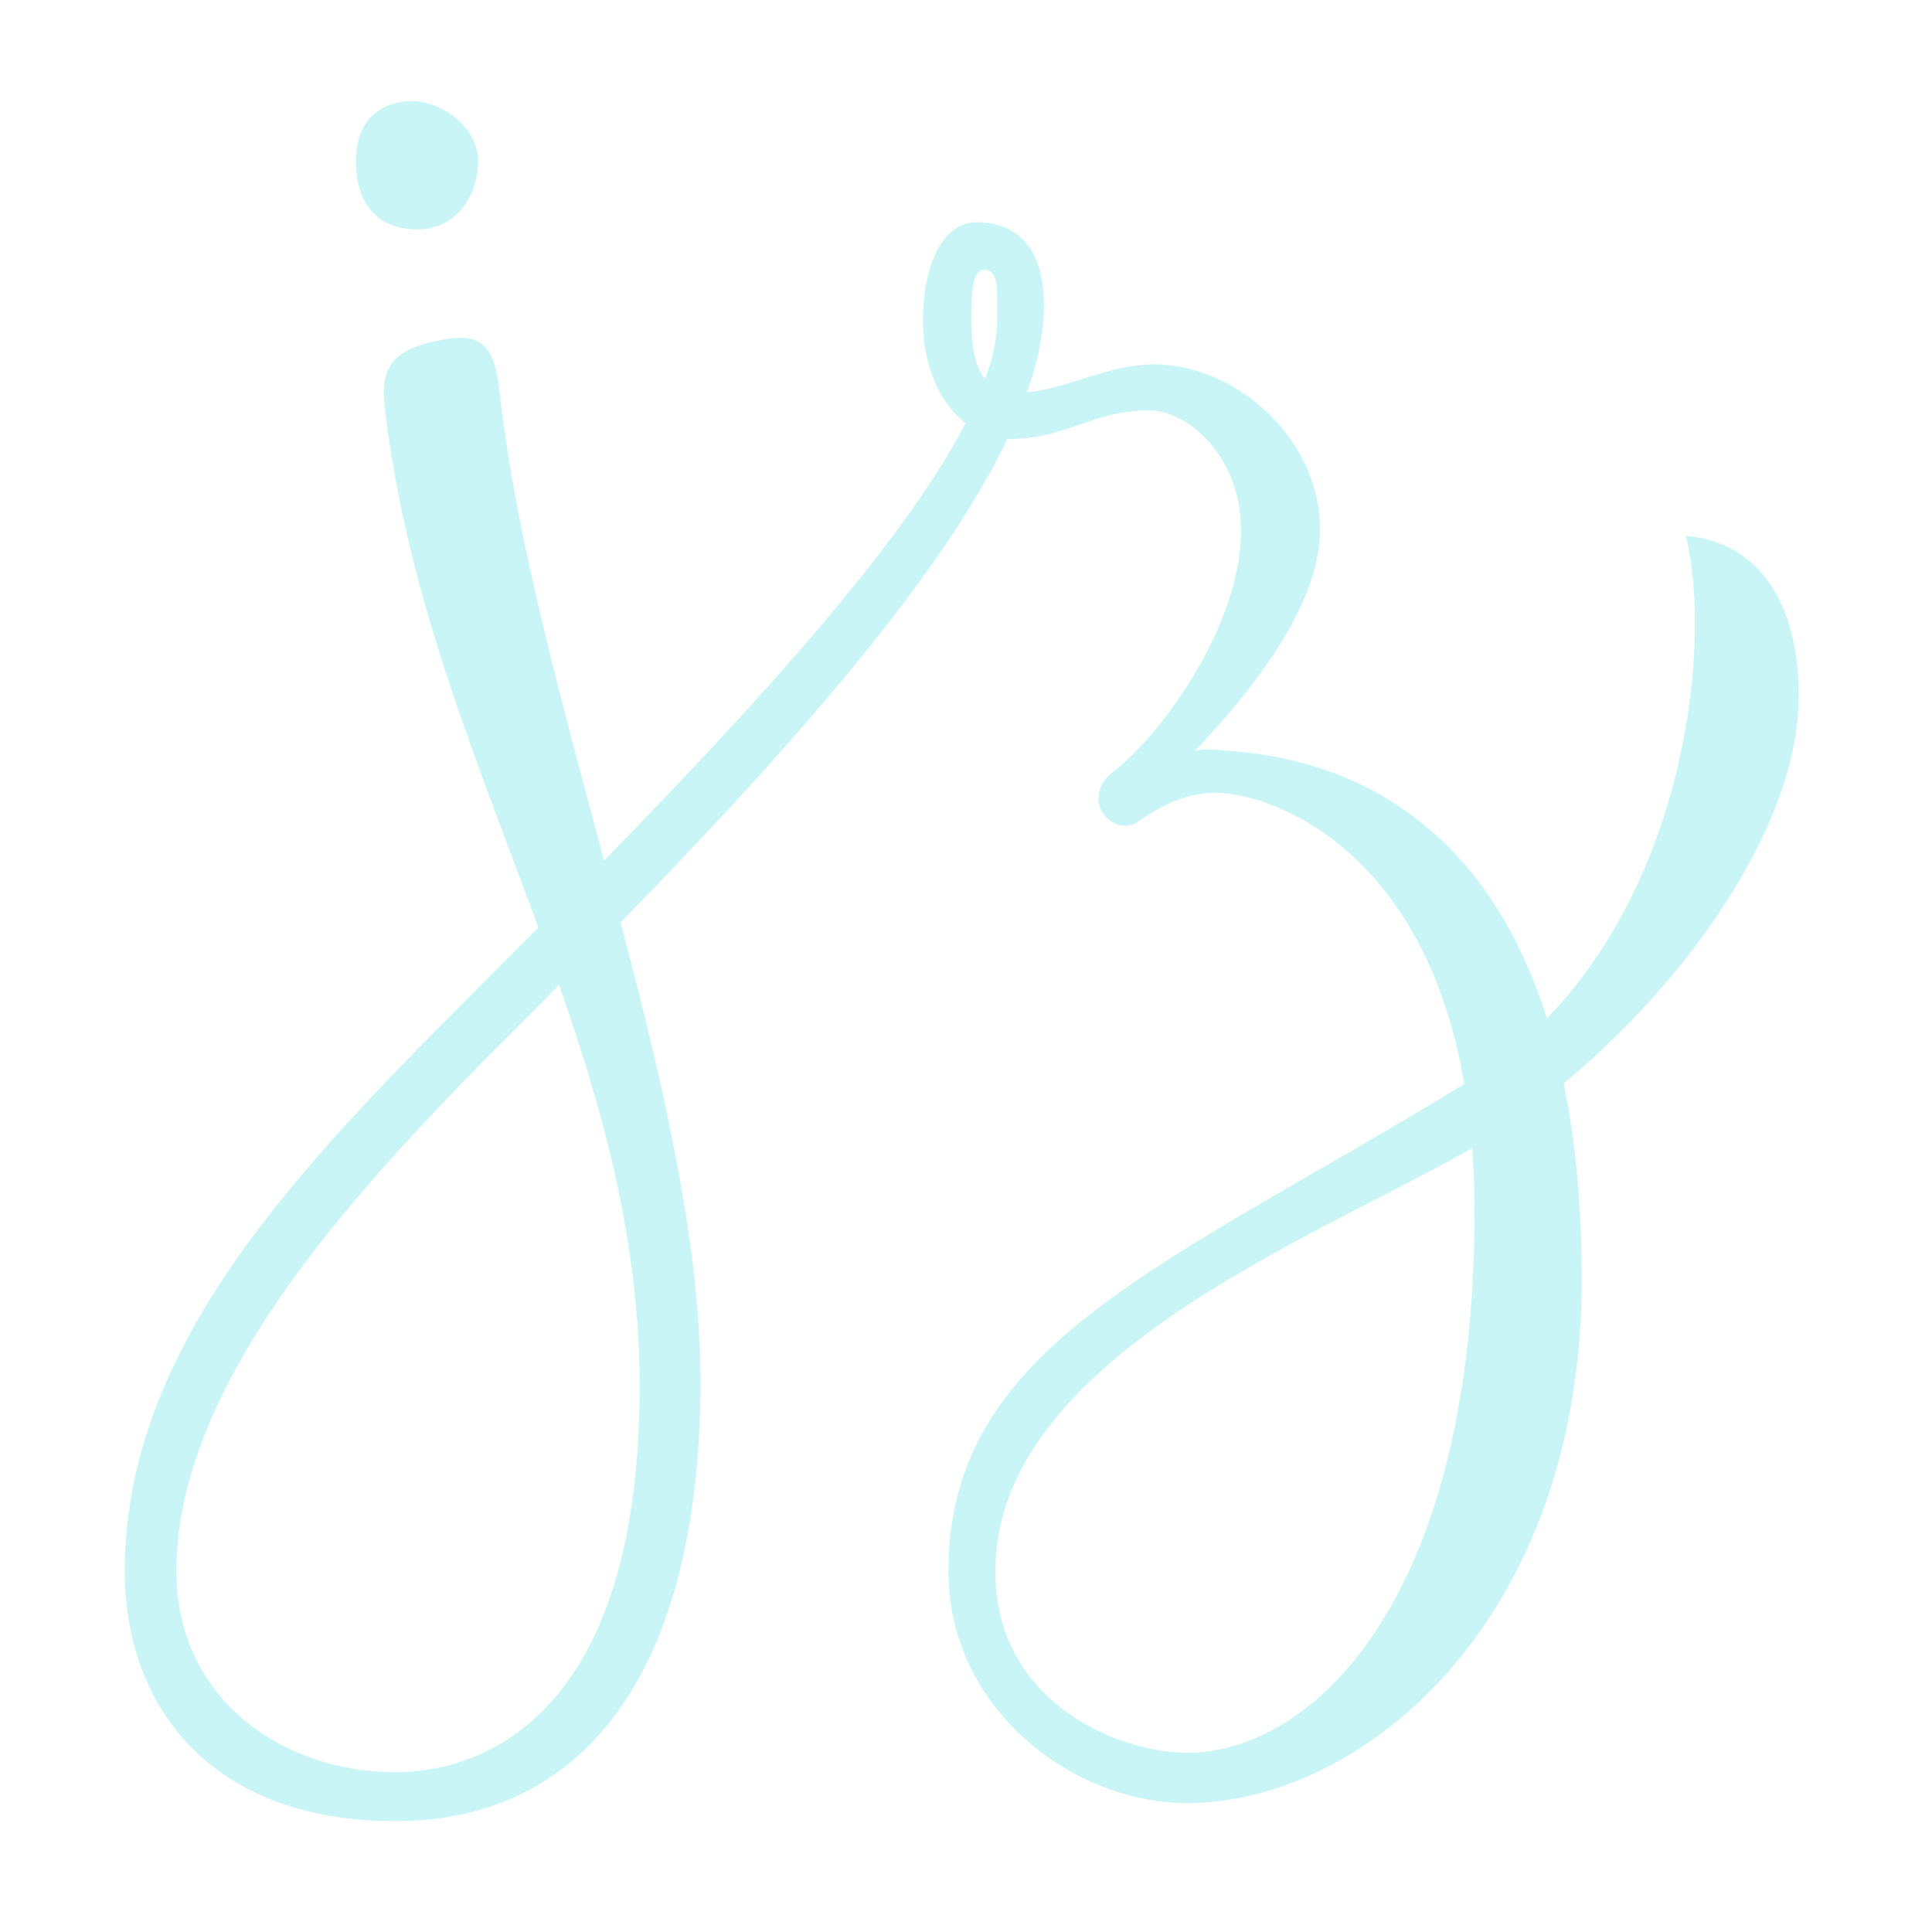
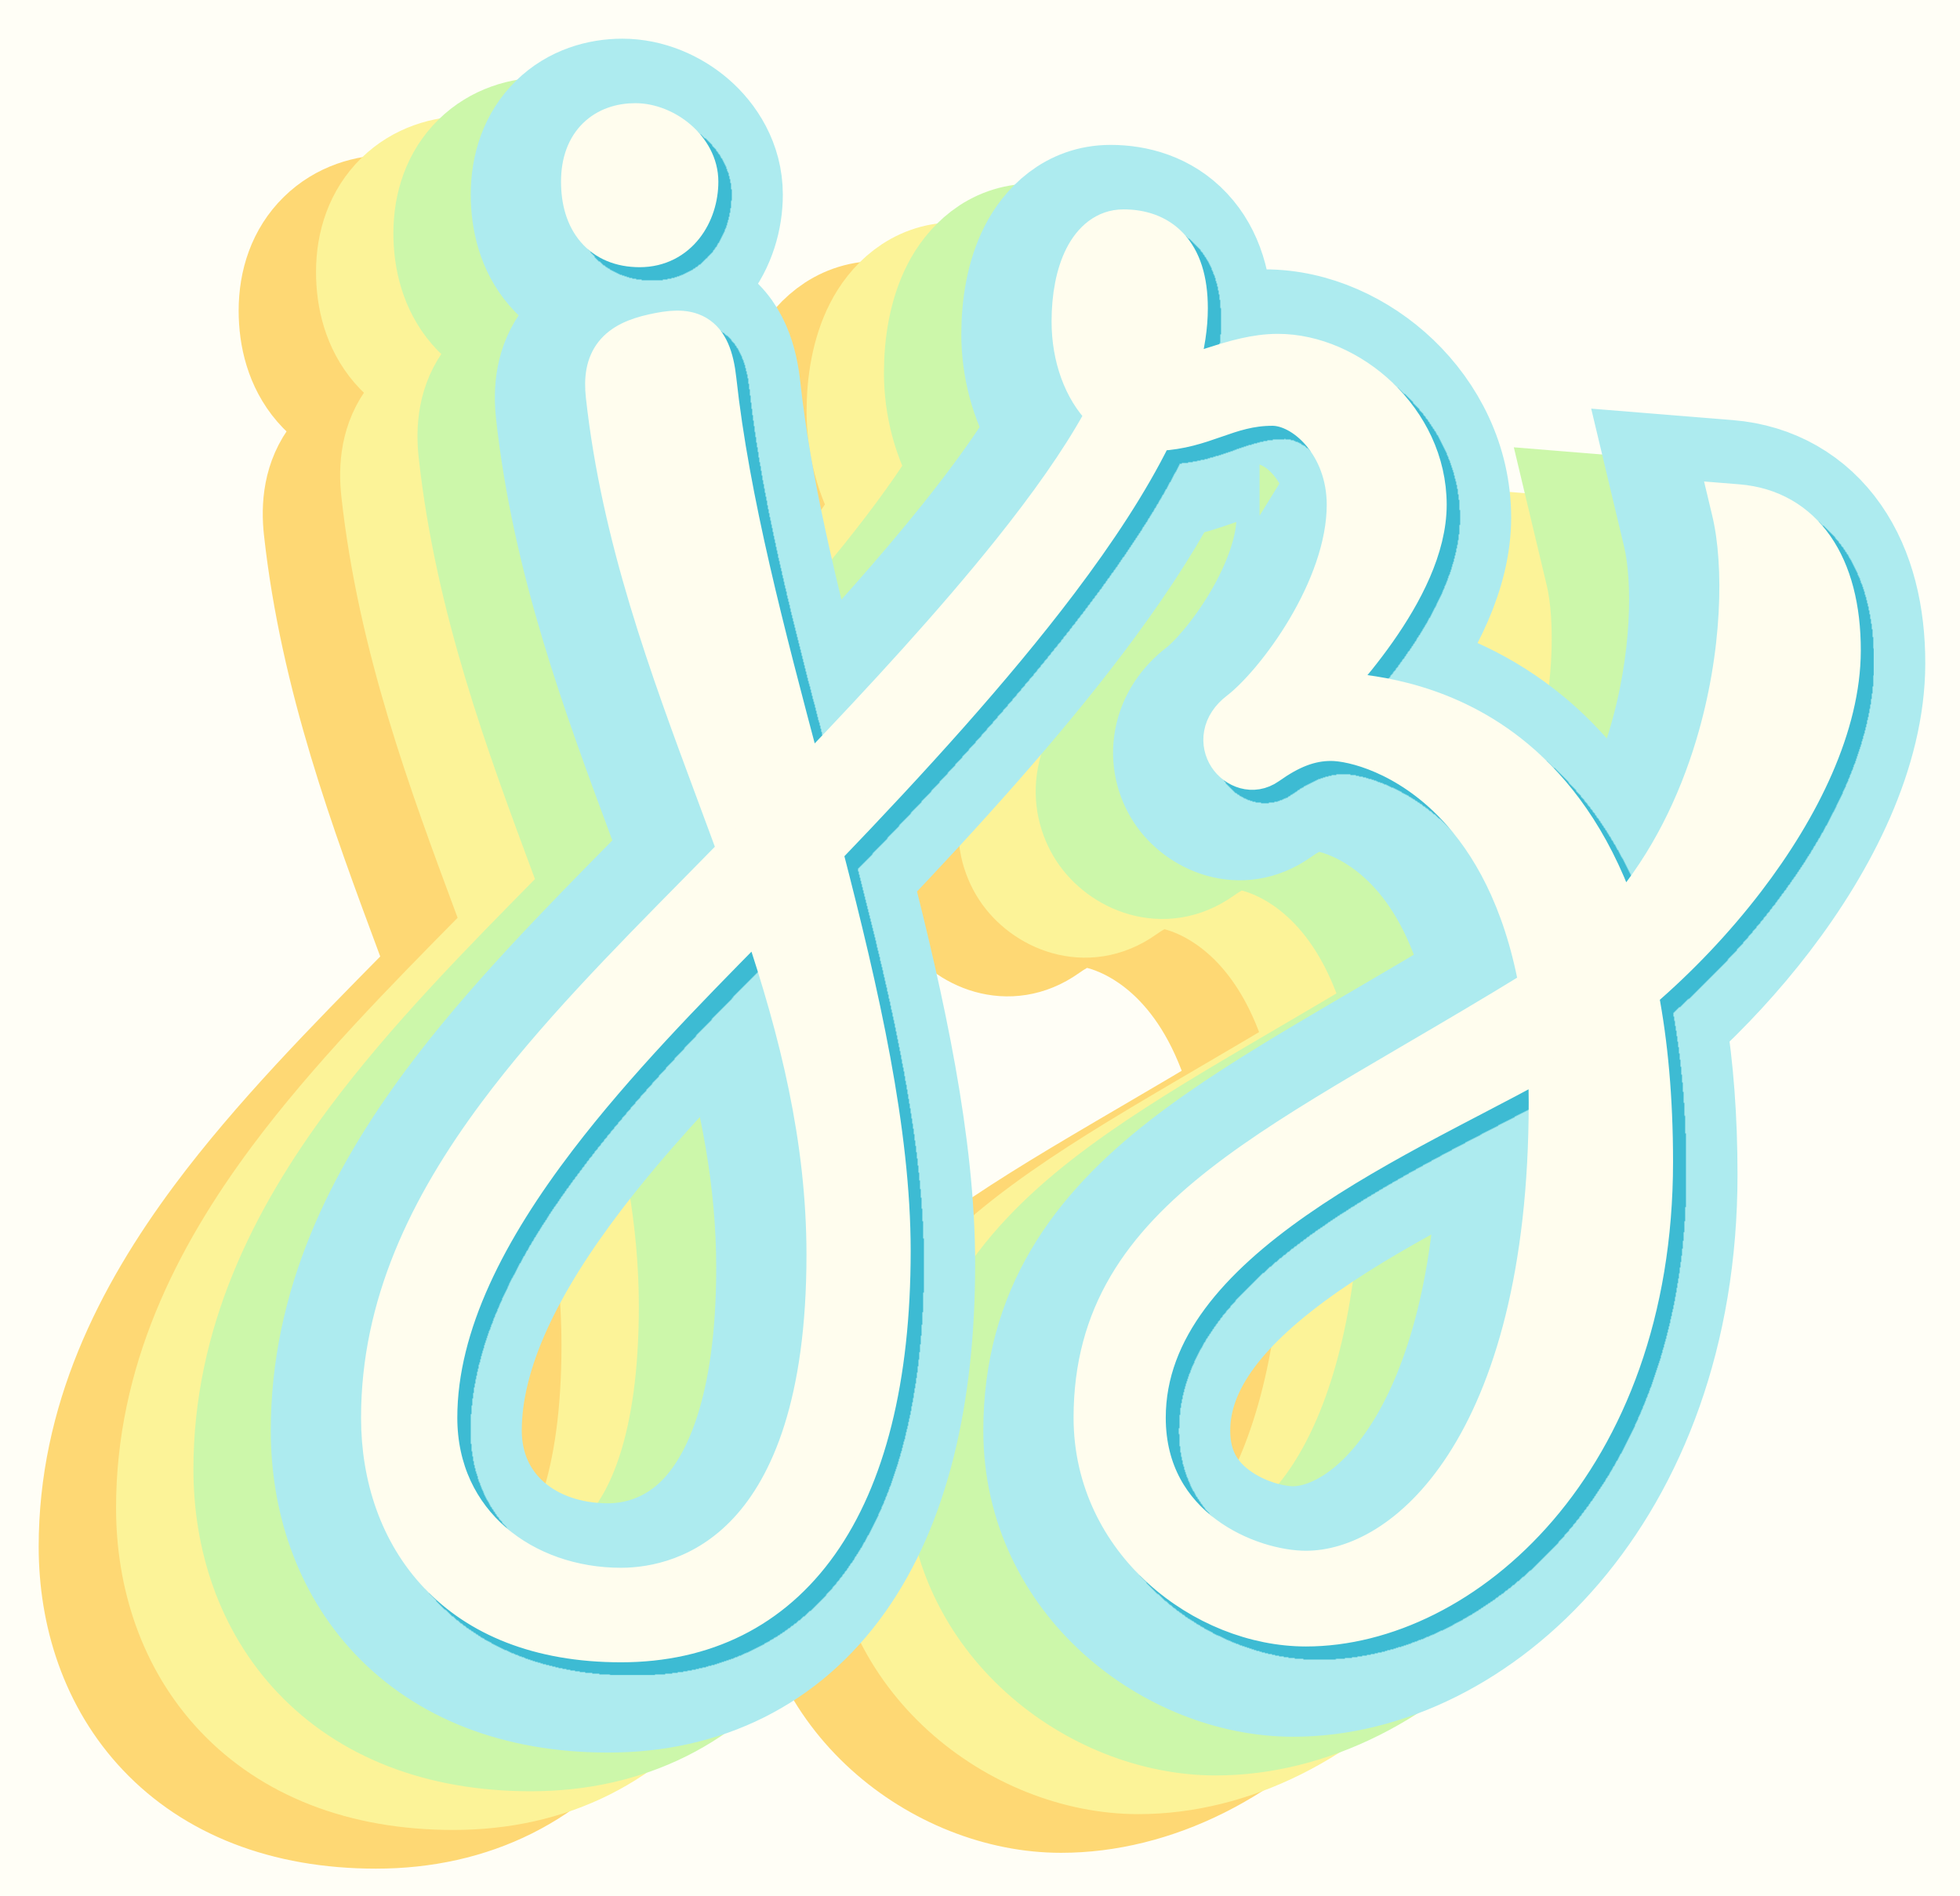
- <svg xmlns="http://www.w3.org/2000/svg" width="512px" height="512px" viewBox="0 0 512 512" version="1.1">
-   <defs />
-   <g id="monogram-v2-512" stroke="none" stroke-width="1" fill="none" fill-rule="evenodd">
-     <path d="M132.268,102.882 C141.406,185.637 185.633,288.766 185.633,366.046 C185.633,443.326 154.605,482.63 104.793,482.63 C54.981,482.63 33.063,451.299 33.063,416.462 C33.063,349.689 90.336,298.8 143.895,244.551 C201.685,186.015 264.278,119.994 264.278,84.798 C264.278,75.647 264.697,71.513 260.537,71.513 C257.68,71.513 257.394,78.658 257.394,85.01 C257.394,98.26 261.217,104.05 269.982,104.05 C281.001,104.05 292.871,96.554 306.023,96.554 C327.02,96.554 349.834,115.774 349.834,140.429 C349.834,165.084 321.918,193.682 312.708,203.029 C301.459,214.444 301.155,199.752 310.023,199.59 C318.891,199.428 316.011,198.166 323.127,198.752 C340.317,200.169 419.174,203.875 419.174,339.112 C419.174,429.656 361.037,477.843 314.629,477.843 C284.227,477.843 251.334,452.823 251.334,416.462 C251.334,356.119 308.886,335.73 388.965,286.723 C444.638,252.652 454.7,174.774 446.79,142.029 C465.623,143.534 476.736,159.331 476.691,184.516 C476.612,228.3 428.734,282.453 389.257,304.773 C346.328,329.044 263.774,360.609 263.774,416.462 C263.774,451.196 296.439,464.5 314.629,464.5 C347.111,464.5 390.761,425.093 390.761,321.107 C390.761,226.935 336.731,210.092 322.301,210.092 C315.16,210.092 308.862,212.689 301.869,217.585 C294.877,222.48 285.59,211.597 295.219,204.338 C306.676,195.701 328.887,166.649 328.887,140.429 C328.887,121.389 315.172,108.752 304.357,108.752 C289.743,108.752 282.393,116.346 267.587,116.346 C255.021,116.346 244.599,103.377 244.599,85.01 C244.599,70.295 249.744,58.915 258.73,58.915 C268.481,58.915 276.663,64.384 276.663,81.001 C276.663,125.852 213.176,195.254 152.253,256.9 C110.189,299.463 46.748,358.344 46.748,416.462 C46.748,449.98 74.621,469.65 104.793,469.65 C125.998,469.65 169.513,456.909 169.513,367.214 C169.513,274.662 112.318,200.586 101.893,107.249 C100.768,97.181 104.629,92.748 115.05,90.481 C125.211,88.27 130.73,88.958 132.268,102.882 Z" id="Path-5" fill="#CAF5F7" fill-rule="nonzero" />
-     <path d="M126.717,42.732 C126.717,33.86 117.33,26.804 109.172,26.804 C101.015,26.804 94.321,31.681 94.321,42.732 C94.321,53.783 99.947,60.8 110.519,60.8 C121.091,60.8 126.717,51.604 126.717,42.732 Z" id="Path-6" fill="#CAF5F7" />
+ <svg xmlns="http://www.w3.org/2000/svg" width="152" height="147" viewBox="0 0 152 147" fill="none">
+   <rect width="152" height="147" fill="#FFFEF6" />
+   <path d="M116.06 45.562L110.568 45.117L111.846 50.476C112.652 53.853 112.613 60.216 110.624 66.821C109.837 69.433 108.774 71.99 107.402 74.355C105.519 70.891 103.251 68.211 100.783 66.152C97.288 63.235 93.609 61.764 90.597 60.998C90.611 60.979 90.624 60.959 90.638 60.94C92.79 57.883 95.192 53.602 95.192 49.138C95.192 44.72 93.175 40.908 90.409 38.255C87.677 35.634 83.947 33.887 80.101 33.887C78.874 33.887 77.707 34.071 76.664 34.313C76.667 34.174 76.669 34.036 76.669 33.898C76.669 31.174 76.007 28.619 74.245 26.736C72.446 24.812 70.107 24.235 68.129 24.235C64.94 24.235 62.925 26.377 61.921 28.354C60.932 30.301 60.551 32.657 60.551 34.926C60.551 37.497 61.235 40.176 62.563 42.352C61.058 44.842 59.052 47.62 56.658 50.612C53.337 54.763 49.382 59.188 45.199 63.655C42.934 55 40.919 46.677 40.091 39.076C39.877 37.115 39.271 34.372 36.769 32.913C35.571 32.214 34.348 32.071 33.408 32.085C32.495 32.099 31.607 32.266 30.894 32.423C29.277 32.78 27.26 33.476 25.859 35.245C24.384 37.107 24.253 39.292 24.449 41.068C25.712 52.527 29.566 62.894 33.185 72.629C33.5 73.477 33.814 74.32 34.124 75.159C33.644 75.646 33.163 76.134 32.68 76.624C27.072 82.309 21.3 88.162 16.736 94.288C11.152 101.786 7 110.162 7 119.925C7 125.196 8.642 130.497 12.448 134.511C16.3 138.574 21.966 140.893 29.159 140.893C36.678 140.893 43.048 137.81 47.384 131.689C51.587 125.756 53.624 117.345 53.624 106.996C53.624 97.748 51.339 87.298 48.699 76.972C54.899 70.475 61.01 63.71 65.895 57.25C68.58 53.7 70.95 50.169 72.775 46.761C74.191 46.523 75.349 46.118 76.269 45.797L76.361 45.766C77.764 45.276 78.578 45.015 79.68 45.015C79.653 45.015 79.656 45.016 79.682 45.025C79.782 45.057 80.223 45.202 80.766 45.84C81.372 46.55 81.889 47.666 81.889 49.138C81.889 51.483 80.868 54.299 79.276 56.982C77.682 59.669 75.865 61.641 74.939 62.348C73.68 63.309 72.728 64.649 72.421 66.281C72.12 67.883 72.513 69.404 73.279 70.579C74.716 72.783 78.198 74.432 81.364 72.187C82.74 71.211 83.533 71.003 84.222 71.003C84.925 71.003 88.214 71.612 91.352 74.93C93.241 76.928 95.191 80.04 96.388 84.849C93.826 86.399 91.374 87.834 89.018 89.213C87.669 90.002 86.352 90.773 85.063 91.538C80.835 94.043 76.922 96.469 73.617 99.044C66.856 104.312 62.257 110.534 62.257 119.925C62.257 131.806 72.738 139.666 82.28 139.666C96.786 139.666 112.746 124.926 112.746 100.089C112.746 95.705 112.439 91.783 111.878 88.278C114.486 85.898 116.976 83.206 119.156 80.36C123.65 74.492 127.295 67.354 127.307 60.451C127.314 56.694 126.506 53.181 124.599 50.437C122.612 47.576 119.625 45.85 116.06 45.562ZM96.897 98.117C97.106 98.008 97.315 97.899 97.524 97.79C97.223 109.315 94.69 116.972 91.642 121.685C88.386 126.718 84.7 128.244 82.28 128.244C80.794 128.244 78.422 127.643 76.504 126.215C74.734 124.899 73.406 122.948 73.406 119.925C73.406 114.871 77.101 110.312 83.502 105.848C86.594 103.691 90.057 101.737 93.505 99.9C94.627 99.302 95.769 98.706 96.897 98.117ZM27.005 100.397C30.446 95.89 34.458 91.598 38.361 87.586C40.265 94.03 41.543 100.474 41.543 107.296C41.543 118.214 38.927 123.645 36.432 126.335C33.967 128.992 31.07 129.564 29.159 129.564C23.138 129.564 18.465 125.762 18.465 119.925C18.465 113.83 21.799 107.216 27.005 100.397Z" fill="#FED874" stroke="#FED874" stroke-width="8" />
+   <path d="M38.709 24.084C38.709 21.501 37.369 19.452 35.878 18.163C34.406 16.89 32.392 16 30.267 16C28.444 16 26.409 16.561 24.816 18.12C23.195 19.706 22.508 21.855 22.508 24.084C22.508 26.122 23.017 28.321 24.52 30.07C26.099 31.909 28.316 32.718 30.608 32.718C33.259 32.718 35.408 31.496 36.8 29.734C38.12 28.064 38.709 26 38.709 24.084Z" fill="#FED874" stroke="#FED874" stroke-width="8" />
+   <path d="M122.06 42.562L116.568 42.117L117.846 47.476C118.652 50.853 118.613 57.216 116.624 63.821C115.837 66.433 114.774 68.99 113.402 71.355C111.519 67.891 109.251 65.211 106.783 63.152C103.288 60.235 99.609 58.764 96.597 57.998C96.611 57.979 96.624 57.959 96.638 57.94C98.79 54.883 101.192 50.602 101.192 46.138C101.192 41.72 99.175 37.908 96.409 35.255C93.677 32.634 89.947 30.887 86.101 30.887C84.874 30.887 83.707 31.071 82.664 31.313C82.667 31.174 82.669 31.036 82.669 30.898C82.669 28.174 82.007 25.619 80.245 23.736C78.446 21.812 76.107 21.235 74.129 21.235C70.94 21.235 68.924 23.377 67.921 25.354C66.932 27.301 66.551 29.657 66.551 31.926C66.551 34.497 67.235 37.176 68.564 39.352C67.058 41.842 65.052 44.62 62.658 47.612C59.337 51.763 55.382 56.188 51.199 60.655C48.934 52 46.919 43.677 46.091 36.076C45.877 34.115 45.271 31.372 42.769 29.913C41.571 29.214 40.348 29.071 39.408 29.085C38.495 29.099 37.607 29.266 36.894 29.423C35.277 29.78 33.26 30.476 31.859 32.245C30.384 34.107 30.253 36.292 30.449 38.068C31.712 49.527 35.566 59.894 39.185 69.629C39.5 70.477 39.814 71.32 40.124 72.159C39.644 72.646 39.163 73.134 38.68 73.624C33.072 79.309 27.3 85.162 22.736 91.288C17.152 98.786 13 107.162 13 116.925C13 122.196 14.642 127.497 18.448 131.511C22.3 135.574 27.966 137.893 35.159 137.893C42.678 137.893 49.048 134.81 53.384 128.688C57.587 122.756 59.624 114.345 59.624 103.996C59.624 94.748 57.339 84.298 54.699 73.972C60.899 67.475 67.01 60.71 71.895 54.25C74.58 50.7 76.95 47.169 78.775 43.761C80.191 43.523 81.349 43.118 82.269 42.797L82.361 42.766C83.764 42.276 84.578 42.015 85.68 42.015C85.653 42.015 85.656 42.016 85.682 42.025C85.782 42.057 86.223 42.202 86.766 42.84C87.372 43.55 87.889 44.666 87.889 46.138C87.889 48.483 86.868 51.299 85.276 53.982C83.682 56.669 81.865 58.641 80.939 59.348C79.68 60.309 78.728 61.649 78.421 63.281C78.12 64.883 78.513 66.404 79.279 67.579C80.716 69.783 84.198 71.432 87.364 69.187C88.74 68.211 89.533 68.003 90.222 68.003C90.925 68.003 94.214 68.612 97.352 71.93C99.241 73.928 101.191 77.04 102.388 81.849C99.826 83.399 97.375 84.834 95.018 86.213C93.669 87.002 92.352 87.773 91.063 88.538C86.835 91.043 82.922 93.469 79.617 96.044C72.856 101.312 68.257 107.534 68.257 116.925C68.257 128.805 78.738 136.666 88.28 136.666C102.786 136.666 118.746 121.926 118.746 97.089C118.746 92.705 118.439 88.783 117.878 85.278C120.486 82.898 122.976 80.206 125.156 77.36C129.65 71.492 133.295 64.354 133.307 57.451C133.314 53.694 132.506 50.181 130.599 47.437C128.612 44.576 125.625 42.85 122.06 42.562ZM102.897 95.117C103.106 95.008 103.315 94.899 103.524 94.79C103.223 106.315 100.69 113.972 97.642 118.685C94.386 123.718 90.7 125.244 88.28 125.244C86.794 125.244 84.422 124.643 82.504 123.215C80.734 121.899 79.406 119.948 79.406 116.925C79.406 111.871 83.101 107.312 89.502 102.848C92.594 100.691 96.057 98.737 99.505 96.9C100.627 96.302 101.769 95.706 102.897 95.117ZM33.005 97.397C36.446 92.89 40.458 88.598 44.361 84.586C46.265 91.03 47.543 97.474 47.543 104.295C47.543 115.214 44.927 120.645 42.432 123.335C39.967 125.992 37.07 126.564 35.159 126.564C29.138 126.564 24.465 122.762 24.465 116.925C24.465 110.83 27.799 104.216 33.005 97.397Z" fill="#FCF398" stroke="#FCF398" stroke-width="8" />
+   <path d="M44.709 21.084C44.709 18.501 43.369 16.452 41.878 15.163C40.406 13.89 38.392 13 36.267 13C34.444 13 32.409 13.562 30.816 15.12C29.195 16.706 28.508 18.855 28.508 21.084C28.508 23.122 29.017 25.321 30.52 27.07C32.099 28.909 34.316 29.718 36.608 29.718C39.259 29.718 41.408 28.496 42.8 26.734C44.12 25.064 44.709 23 44.709 21.084Z" fill="#FCF398" stroke="#FCF398" stroke-width="8" />
+   <path d="M128.06 39.562L122.568 39.117L123.846 44.476C124.652 47.853 124.613 54.216 122.624 60.821C121.837 63.434 120.774 65.99 119.402 68.355C117.519 64.891 115.251 62.211 112.783 60.152C109.288 57.235 105.609 55.764 102.597 54.998C102.611 54.979 102.624 54.959 102.638 54.94C104.79 51.883 107.192 47.602 107.192 43.138C107.192 38.72 105.175 34.908 102.409 32.255C99.677 29.634 95.947 27.887 92.101 27.887C90.874 27.887 89.707 28.071 88.664 28.313C88.667 28.174 88.669 28.036 88.669 27.898C88.669 25.174 88.007 22.619 86.245 20.736C84.446 18.812 82.107 18.235 80.129 18.235C76.94 18.235 74.924 20.377 73.921 22.354C72.932 24.301 72.551 26.657 72.551 28.926C72.551 31.497 73.235 34.176 74.564 36.352C73.058 38.842 71.052 41.62 68.658 44.612C65.337 48.763 61.382 53.188 57.199 57.655C54.934 49 52.919 40.677 52.091 33.076C51.877 31.115 51.271 28.372 48.769 26.913C47.571 26.214 46.348 26.071 45.408 26.085C44.495 26.099 43.607 26.266 42.894 26.423C41.277 26.78 39.26 27.476 37.859 29.245C36.383 31.107 36.253 33.292 36.449 35.068C37.712 46.527 41.566 56.894 45.185 66.629C45.5 67.477 45.814 68.32 46.124 69.159C45.644 69.646 45.163 70.134 44.68 70.624C39.072 76.309 33.3 82.162 28.736 88.288C23.152 95.786 19 104.162 19 113.925C19 119.196 20.642 124.497 24.448 128.511C28.3 132.574 33.966 134.893 41.159 134.893C48.678 134.893 55.048 131.81 59.384 125.688C63.587 119.756 65.624 111.345 65.624 100.996C65.624 91.748 63.339 81.298 60.699 70.972C66.899 64.475 73.01 57.71 77.895 51.25C80.58 47.7 82.95 44.169 84.775 40.761C86.191 40.523 87.349 40.118 88.269 39.797L88.361 39.766C89.764 39.276 90.578 39.015 91.68 39.015C91.653 39.015 91.656 39.016 91.682 39.025C91.782 39.057 92.223 39.202 92.766 39.84C93.372 40.55 93.889 41.666 93.889 43.138C93.889 45.483 92.868 48.299 91.276 50.982C89.682 53.669 87.865 55.641 86.939 56.348C85.68 57.309 84.728 58.649 84.421 60.281C84.12 61.883 84.513 63.404 85.279 64.579C86.716 66.783 90.198 68.432 93.364 66.187C94.74 65.211 95.533 65.003 96.222 65.003C96.925 65.003 100.214 65.612 103.352 68.93C105.241 70.928 107.191 74.04 108.388 78.849C105.826 80.399 103.375 81.834 101.018 83.213C99.669 84.002 98.352 84.773 97.063 85.538C92.835 88.043 88.922 90.469 85.617 93.044C78.856 98.312 74.257 104.534 74.257 113.925C74.257 125.805 84.738 133.666 94.28 133.666C108.786 133.666 124.746 118.926 124.746 94.089C124.746 89.705 124.439 85.783 123.878 82.278C126.486 79.898 128.976 77.206 131.156 74.36C135.65 68.492 139.295 61.354 139.307 54.451C139.314 50.694 138.506 47.181 136.599 44.437C134.612 41.576 131.625 39.85 128.06 39.562ZM108.897 92.117C109.106 92.008 109.315 91.899 109.524 91.79C109.223 103.315 106.69 110.972 103.642 115.685C100.386 120.718 96.7 122.244 94.28 122.244C92.794 122.244 90.422 121.643 88.504 120.215C86.734 118.899 85.406 116.948 85.406 113.925C85.406 108.871 89.101 104.312 95.502 99.848C98.594 97.691 102.057 95.737 105.505 93.9C106.627 93.302 107.769 92.706 108.897 92.117ZM39.005 94.397C42.446 89.89 46.458 85.598 50.361 81.586C52.265 88.03 53.543 94.474 53.543 101.295C53.543 112.214 50.927 117.645 48.432 120.335C45.967 122.992 43.07 123.564 41.159 123.564C35.138 123.564 30.465 119.762 30.465 113.925C30.465 107.83 33.799 101.216 39.005 94.397Z" fill="#CCF7AA" stroke="#CCF7AA" stroke-width="8" />
+   <path d="M50.709 18.084C50.709 15.501 49.369 13.452 47.878 12.163C46.406 10.89 44.392 10 42.267 10C40.444 10 38.409 10.562 36.816 12.12C35.195 13.706 34.508 15.855 34.508 18.084C34.508 20.122 35.017 22.321 36.52 24.07C38.099 25.909 40.316 26.718 42.608 26.718C45.259 26.718 47.408 25.496 48.8 23.734C50.12 22.064 50.709 20 50.709 18.084Z" fill="#CCF7AA" stroke="#CCF7AA" stroke-width="8" />
+   <path d="M134.06 36.562L128.568 36.117L129.846 41.476C130.652 44.853 130.613 51.216 128.624 57.821C127.837 60.434 126.774 62.99 125.402 65.355C123.519 61.891 121.251 59.211 118.783 57.152C115.288 54.235 111.609 52.764 108.597 51.998C108.611 51.979 108.624 51.959 108.638 51.94C110.79 48.883 113.192 44.602 113.192 40.138C113.192 35.72 111.175 31.908 108.409 29.255C105.677 26.634 101.947 24.887 98.101 24.887C96.874 24.887 95.707 25.071 94.664 25.313C94.667 25.174 94.669 25.036 94.669 24.898C94.669 22.174 94.007 19.619 92.245 17.736C90.446 15.812 88.107 15.235 86.129 15.235C82.94 15.235 80.924 17.377 79.921 19.354C78.932 21.301 78.551 23.657 78.551 25.926C78.551 28.497 79.235 31.176 80.564 33.352C79.058 35.842 77.052 38.62 74.658 41.612C71.337 45.763 67.382 50.188 63.199 54.655C60.934 46 58.919 37.677 58.091 30.076C57.877 28.115 57.271 25.372 54.769 23.913C53.571 23.214 52.348 23.071 51.408 23.085C50.495 23.099 49.607 23.266 48.894 23.423C47.277 23.78 45.26 24.476 43.859 26.245C42.383 28.107 42.253 30.292 42.449 32.068C43.712 43.527 47.566 53.894 51.185 63.629C51.5 64.477 51.814 65.32 52.124 66.159C51.644 66.646 51.163 67.134 50.68 67.624C45.072 73.309 39.3 79.162 34.736 85.288C29.152 92.786 25 101.162 25 110.925C25 116.196 26.642 121.497 30.448 125.511C34.3 129.574 39.966 131.893 47.159 131.893C54.678 131.893 61.048 128.81 65.384 122.688C69.587 116.756 71.624 108.345 71.624 97.996C71.624 88.748 69.339 78.298 66.699 67.972C72.899 61.474 79.01 54.71 83.895 48.25C86.58 44.7 88.95 41.169 90.775 37.761C92.191 37.523 93.349 37.118 94.269 36.797L94.361 36.766C95.764 36.276 96.578 36.015 97.68 36.015C97.653 36.015 97.656 36.016 97.682 36.025C97.782 36.057 98.223 36.202 98.766 36.84C99.372 37.55 99.889 38.666 99.889 40.138C99.889 42.483 98.868 45.299 97.276 47.982C95.682 50.669 93.865 52.641 92.939 53.348C91.68 54.309 90.728 55.649 90.421 57.281C90.12 58.883 90.513 60.404 91.279 61.579C92.716 63.783 96.198 65.432 99.364 63.187C100.74 62.211 101.533 62.003 102.222 62.003C102.925 62.003 106.214 62.612 109.352 65.93C111.241 67.928 113.191 71.04 114.388 75.849C111.826 77.399 109.375 78.834 107.018 80.213C105.669 81.002 104.352 81.773 103.063 82.538C98.835 85.043 94.922 87.469 91.617 90.044C84.856 95.312 80.257 101.534 80.257 110.925C80.257 122.805 90.738 130.666 100.28 130.666C114.786 130.666 130.746 115.926 130.746 91.089C130.746 86.705 130.439 82.783 129.878 79.278C132.486 76.898 134.976 74.206 137.156 71.36C141.65 65.492 145.295 58.354 145.307 51.451C145.314 47.694 144.506 44.181 142.599 41.437C140.612 38.576 137.625 36.85 134.06 36.562ZM114.897 89.117C115.106 89.008 115.315 88.899 115.524 88.79C115.223 100.315 112.69 107.972 109.642 112.685C106.386 117.718 102.7 119.244 100.28 119.244C98.794 119.244 96.422 118.643 94.504 117.215C92.734 115.899 91.406 113.948 91.406 110.925C91.406 105.871 95.101 101.312 101.502 96.848C104.594 94.691 108.057 92.737 111.505 90.9C112.627 90.302 113.769 89.706 114.897 89.117ZM45.005 91.397C48.446 86.89 52.458 82.598 56.361 78.586C58.265 85.03 59.543 91.474 59.543 98.296C59.543 109.214 56.927 114.645 54.432 117.335C51.967 119.992 49.07 120.564 47.159 120.564C41.138 120.564 36.465 116.762 36.465 110.925C36.465 104.83 39.799 98.216 45.005 91.397Z" fill="#ADEBEF" stroke="#ADEBEF" stroke-width="8" />
+   <path d="M56.709 15.085C56.709 12.501 55.369 10.452 53.878 9.163C52.406 7.89 50.392 7 48.267 7C46.444 7 44.409 7.561 42.816 9.12C41.195 10.706 40.508 12.855 40.508 15.085C40.508 17.122 41.017 19.321 42.52 21.07C44.099 22.909 46.316 23.718 48.608 23.718C51.259 23.718 53.408 22.496 54.8 20.734C56.12 19.064 56.709 17 56.709 15.085Z" fill="#ADEBEF" stroke="#ADEBEF" stroke-width="8" />
+   <g filter="url(#filter0_d)">
+     <path d="M134.818 38.552L133.445 38.441L133.765 39.78C134.717 43.774 134.605 50.683 132.497 57.685C131.143 62.18 128.986 66.652 125.816 70.388C123.8 64.808 120.939 61.023 117.861 58.455C112.493 53.976 106.635 53.355 104.066 53.143C105.057 52.015 106.156 50.675 107.185 49.213C109.267 46.256 111.192 42.625 111.192 39.138C111.192 35.663 109.605 32.6 107.332 30.42C105.068 28.248 102.056 26.887 99.101 26.887C97.261 26.887 95.538 27.418 94.035 27.895L93.91 27.934C93.218 28.154 92.582 28.356 91.982 28.51C92.427 26.909 92.669 25.366 92.669 23.898C92.669 21.619 92.115 19.919 91.055 18.785C89.985 17.642 88.549 17.235 87.129 17.235C85.479 17.235 84.304 18.317 83.595 19.713C82.891 21.1 82.551 22.944 82.551 24.926C82.551 27.852 83.533 30.465 85.155 32.119C85.089 32.24 85.022 32.362 84.954 32.485C83.279 35.507 80.879 38.889 78.001 42.486C73.638 47.939 68.224 53.828 62.673 59.628C62.66 59.579 62.647 59.53 62.634 59.481C59.867 49.054 57.124 38.715 56.108 29.401C55.909 27.572 55.422 26.183 54.257 25.504C53.688 25.172 53.061 25.076 52.452 25.085C51.85 25.094 51.201 25.207 50.54 25.353C49.146 25.66 47.964 26.156 47.21 27.108C46.438 28.083 46.275 29.327 46.431 30.739C47.651 41.81 51.375 51.834 55.01 61.618C55.354 62.542 55.696 63.464 56.035 64.384C56.223 64.892 56.409 65.399 56.594 65.906C55.655 66.867 54.71 67.825 53.765 68.783C48.161 74.466 42.569 80.137 38.142 86.081C32.757 93.311 29 101.063 29 109.925C29 114.593 30.451 119.1 33.625 122.447C36.81 125.807 41.632 127.893 48.159 127.893C54.768 127.893 60.197 125.233 63.936 119.954C67.642 114.723 69.624 107.015 69.624 96.996C69.624 87.675 67.188 76.954 64.377 66.103C70.941 59.27 77.416 52.167 82.502 45.44C85.496 41.481 88.027 37.629 89.813 34.019C89.824 33.997 89.835 33.975 89.846 33.953C91.662 33.878 93.07 33.387 94.352 32.94L94.373 32.933C95.771 32.445 97.017 32.015 98.68 32.015C99.675 32.015 100.97 32.627 102.05 33.894C103.109 35.137 103.889 36.939 103.889 39.138C103.889 42.246 102.58 45.608 100.856 48.513C99.131 51.42 97.079 53.725 95.759 54.733C94.988 55.322 94.517 56.049 94.369 56.835C94.223 57.613 94.412 58.357 94.792 58.941C95.53 60.072 97.173 60.772 98.628 59.74C100.3 58.554 101.694 58.003 103.222 58.003C104.768 58.003 108.84 58.965 112.531 62.868C115.124 65.61 117.565 69.845 118.77 76.299C115.514 78.302 112.415 80.116 109.497 81.824C108.157 82.608 106.854 83.37 105.592 84.118C101.373 86.619 97.603 88.962 94.461 91.411C88.138 96.337 84.257 101.774 84.257 109.925C84.257 119.888 93.122 126.666 101.28 126.666C113.718 126.666 128.746 113.713 128.746 90.089C128.746 85.143 128.344 80.857 127.636 77.144C130.539 74.644 133.354 71.696 135.774 68.536C140.109 62.876 143.296 56.382 143.307 50.446C143.313 47.084 142.586 44.236 141.136 42.148C139.665 40.032 137.497 38.769 134.818 38.552ZM114.585 85.418C116.321 84.512 117.985 83.643 119.495 82.81C119.533 83.668 119.553 84.555 119.553 85.472C119.553 98.678 116.816 107.664 113.161 113.315C109.504 118.968 104.969 121.244 101.28 121.244C99.182 121.244 96.175 120.454 93.713 118.622C91.288 116.818 89.406 114.021 89.406 109.925C89.406 103.29 94.248 97.947 100.786 93.387C104.028 91.126 107.617 89.105 111.094 87.252C112.273 86.625 113.444 86.013 114.585 85.418ZM58.389 72.252C58.498 72.142 58.606 72.031 58.714 71.922C61.461 80.106 63.543 88.368 63.543 97.296C63.543 108.651 60.824 114.934 57.631 118.376C54.446 121.809 50.65 122.564 48.159 122.564C40.925 122.564 34.465 117.831 34.465 109.925C34.465 102.812 38.309 95.533 43.621 88.577C48.12 82.683 53.57 77.147 58.389 72.252Z" fill="#FFFDEE" stroke="#FFFDEE" stroke-width="2" />
+     <path d="M54.709 14.085C54.709 12.585 53.928 11.307 52.916 10.432C51.909 9.562 50.573 9 49.267 9C48.037 9 46.823 9.375 45.914 10.265C44.997 11.161 44.508 12.464 44.508 14.085C44.508 15.656 44.902 17.075 45.796 18.115C46.708 19.178 48.032 19.718 49.608 19.718C51.275 19.718 52.581 18.97 53.447 17.874C54.294 16.801 54.709 15.417 54.709 14.085Z" fill="#FFFDEE" stroke="#FFFDEE" stroke-width="2" />
  </g>
+   <defs>
+     <filter id="filter0_d" x="28" y="8" width="117.307" height="121.893" filterUnits="userSpaceOnUse" color-interpolation-filters="sRGB">
+       <feFlood flood-opacity="0" result="BackgroundImageFix" />
+       <feColorMatrix in="SourceAlpha" type="matrix" values="0 0 0 0 0 0 0 0 0 0 0 0 0 0 0 0 0 0 127 0" />
+       <feOffset dx="1" dy="1" />
+       <feColorMatrix type="matrix" values="0 0 0 0 0.239 0 0 0 0 0.733 0 0 0 0 0.827 0 0 0 1 0" />
+       <feBlend mode="normal" in2="BackgroundImageFix" result="effect1_dropShadow" />
+       <feBlend mode="normal" in="SourceGraphic" in2="effect1_dropShadow" result="shape" />
+     </filter>
+   </defs>
</svg>
